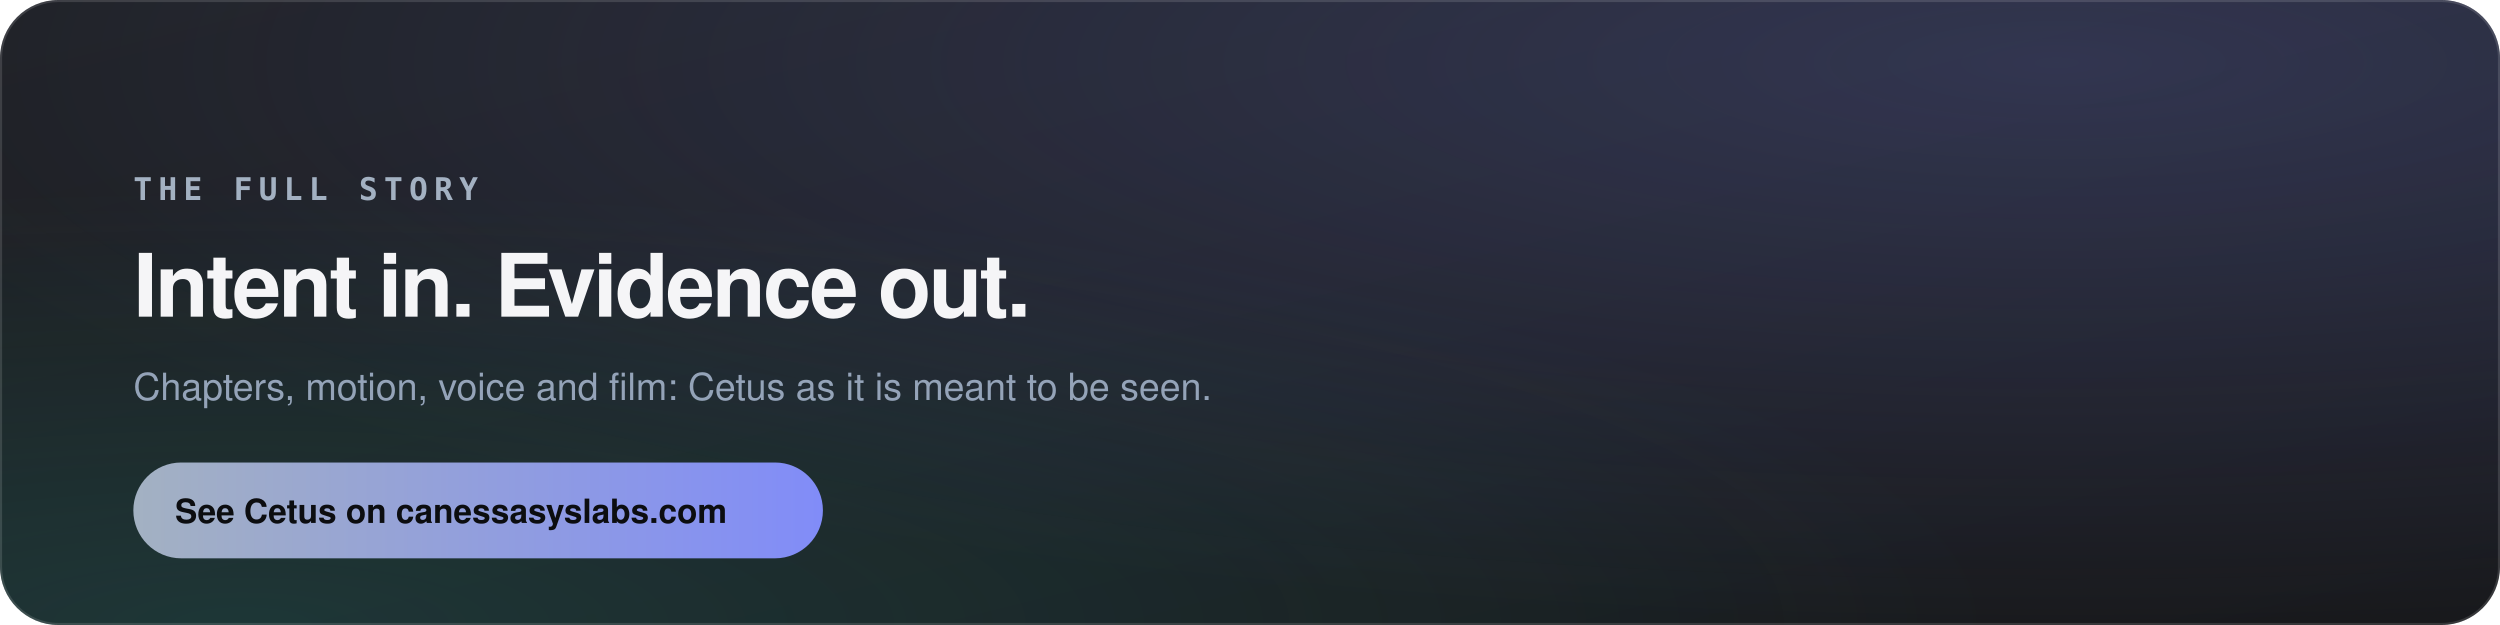
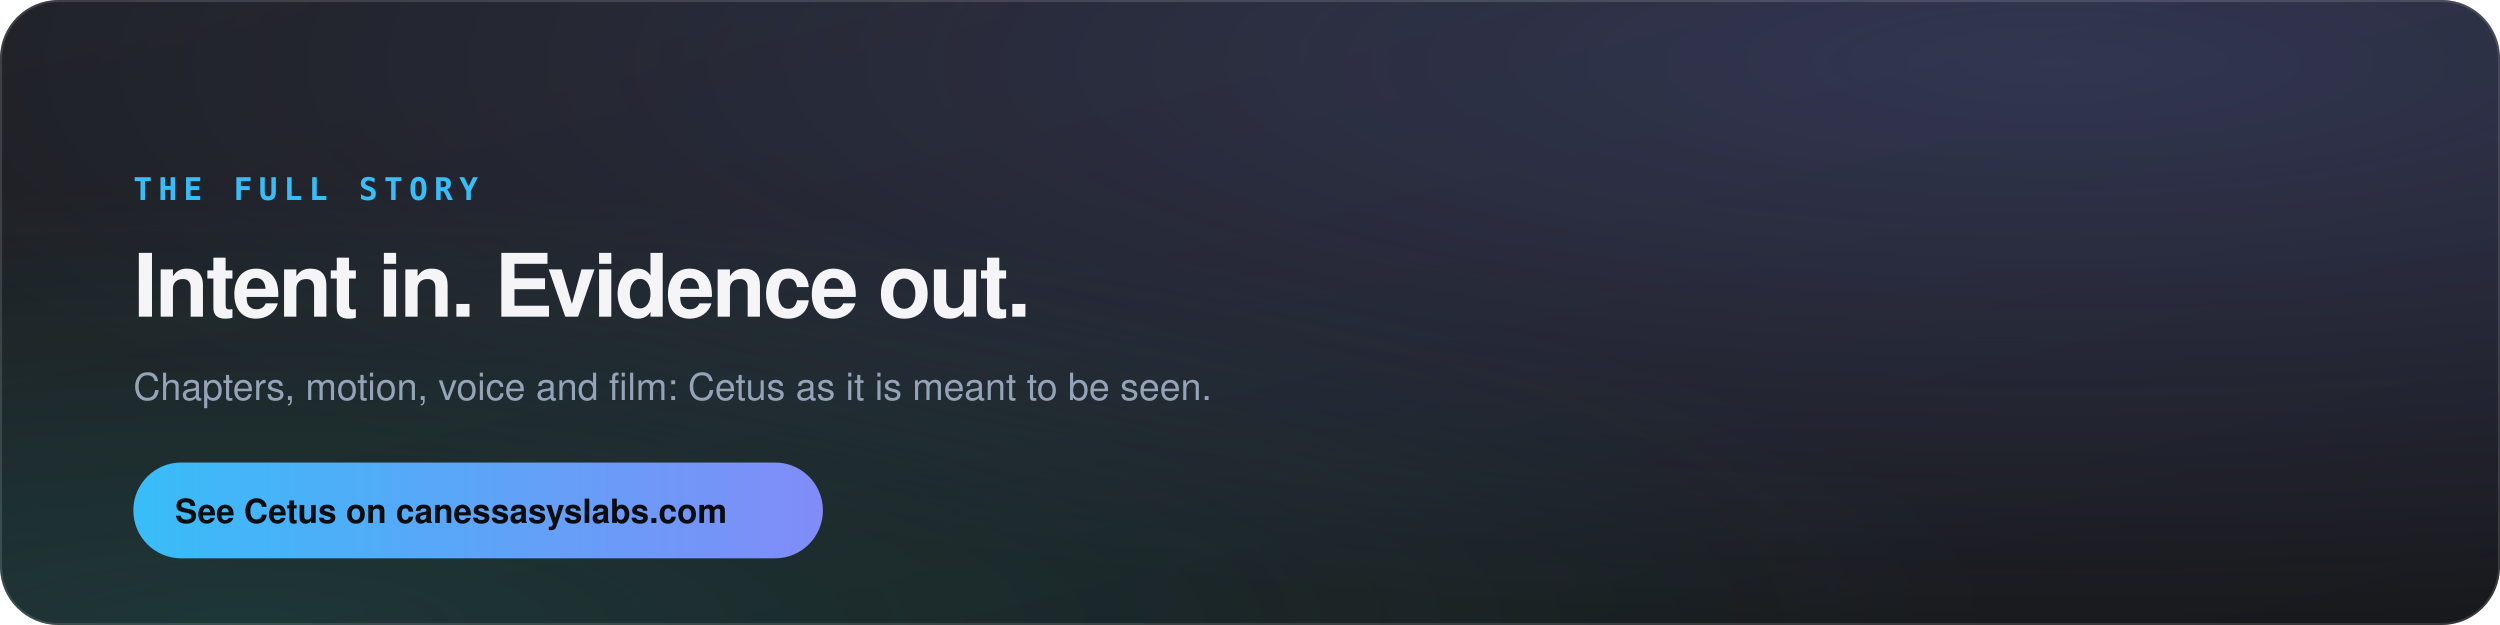
<svg xmlns="http://www.w3.org/2000/svg" viewBox="0 0 1200 300" width="1200" height="300" role="img" aria-label="Intent in. Evidence out. See Cetus on canessasyslabs.com">
  <style>.cta{animation:c 3s ease-in-out infinite}@keyframes c{0%,100%{opacity:.82}50%{opacity:1}}@media (prefers-reduced-motion: reduce){*{animation-duration:1ms!important;animation-delay:0s!important;animation-iteration-count:1!important;animation-fill-mode:forwards!important}}</style>
  <defs>
    <linearGradient id="bg" x1="0" y1="0" x2="1" y2="1">
      <stop offset="0" stop-color="#1f2125" />
      <stop offset="1" stop-color="#18191c" />
    </linearGradient>
    <linearGradient id="accent" x1="0" y1="0" x2="1" y2="0">
      <stop offset="0" stop-color="#2dd4bf" />
      <stop offset=".5" stop-color="#818cf8" />
      <stop offset="1" stop-color="#c084fc" />
    </linearGradient>
    <radialGradient id="glow" cx=".82" cy=".1" r=".9">
      <stop offset="0" stop-color="#818cf8" stop-opacity=".22" />
      <stop offset="1" stop-color="#818cf8" stop-opacity="0" />
    </radialGradient>
    <radialGradient id="glow2" cx=".1" cy="1" r=".7">
      <stop offset="0" stop-color="#2dd4bf" stop-opacity=".14" />
      <stop offset="1" stop-color="#2dd4bf" stop-opacity="0" />
    </radialGradient>
    <linearGradient id="acc2" x1="0" y1="0" x2="1" y2="0">
-       <stop offset="0" stop-color="#a3b1c2" />
+       <stop offset="0" stop-color="#38bdf8" />
      <stop offset="1" stop-color="#818cf8" />
    </linearGradient>
  </defs>
  <rect width="1200" height="300" rx="28" fill="url(#bg)" />
  <rect width="1200" height="300" rx="28" fill="url(#glow)" />
  <rect width="1200" height="300" rx="28" fill="url(#glow2)" />
  <rect x=".5" y=".5" width="1199" height="299" rx="27.5" fill="none" stroke="rgba(255,255,255,0.13)" />
-   <text x="64" y="96" font-family="SFMono-Regular, Menlo, Consolas, monospace" font-size="15" font-weight="600" fill="#a3b1c2" text-anchor="start" letter-spacing="3">THE FULL STORY</text>
+   <text x="64" y="96" font-family="SFMono-Regular, Menlo, Consolas, monospace" font-size="15" font-weight="600" fill="#38bdf8" text-anchor="start" letter-spacing="3">THE FULL STORY</text>
  <text x="64" y="152" font-family="-apple-system, BlinkMacSystemFont, 'Segoe UI', Helvetica, Arial, sans-serif" font-size="42" font-weight="700" fill="#f5f5f7" text-anchor="start" letter-spacing="-1.2">Intent in. Evidence out.</text>
  <text x="64" y="192" font-family="-apple-system, BlinkMacSystemFont, 'Segoe UI', Helvetica, Arial, sans-serif" font-size="18" font-weight="400" fill="#94a3b8" text-anchor="start" letter-spacing="0">Chapters, motion, voice and film: Cetus as it is meant to be seen.</text>
  <g class="cta">
    <rect x="64" y="222" width="331" height="46" rx="23" fill="url(#acc2)" />
    <text x="84" y="251" font-family="-apple-system, BlinkMacSystemFont, 'Segoe UI', Helvetica, Arial, sans-serif" font-size="16" font-weight="700" fill="#0c0d10" text-anchor="start" letter-spacing="0">See Cetus on canessasyslabs.com</text>
  </g>
</svg>
